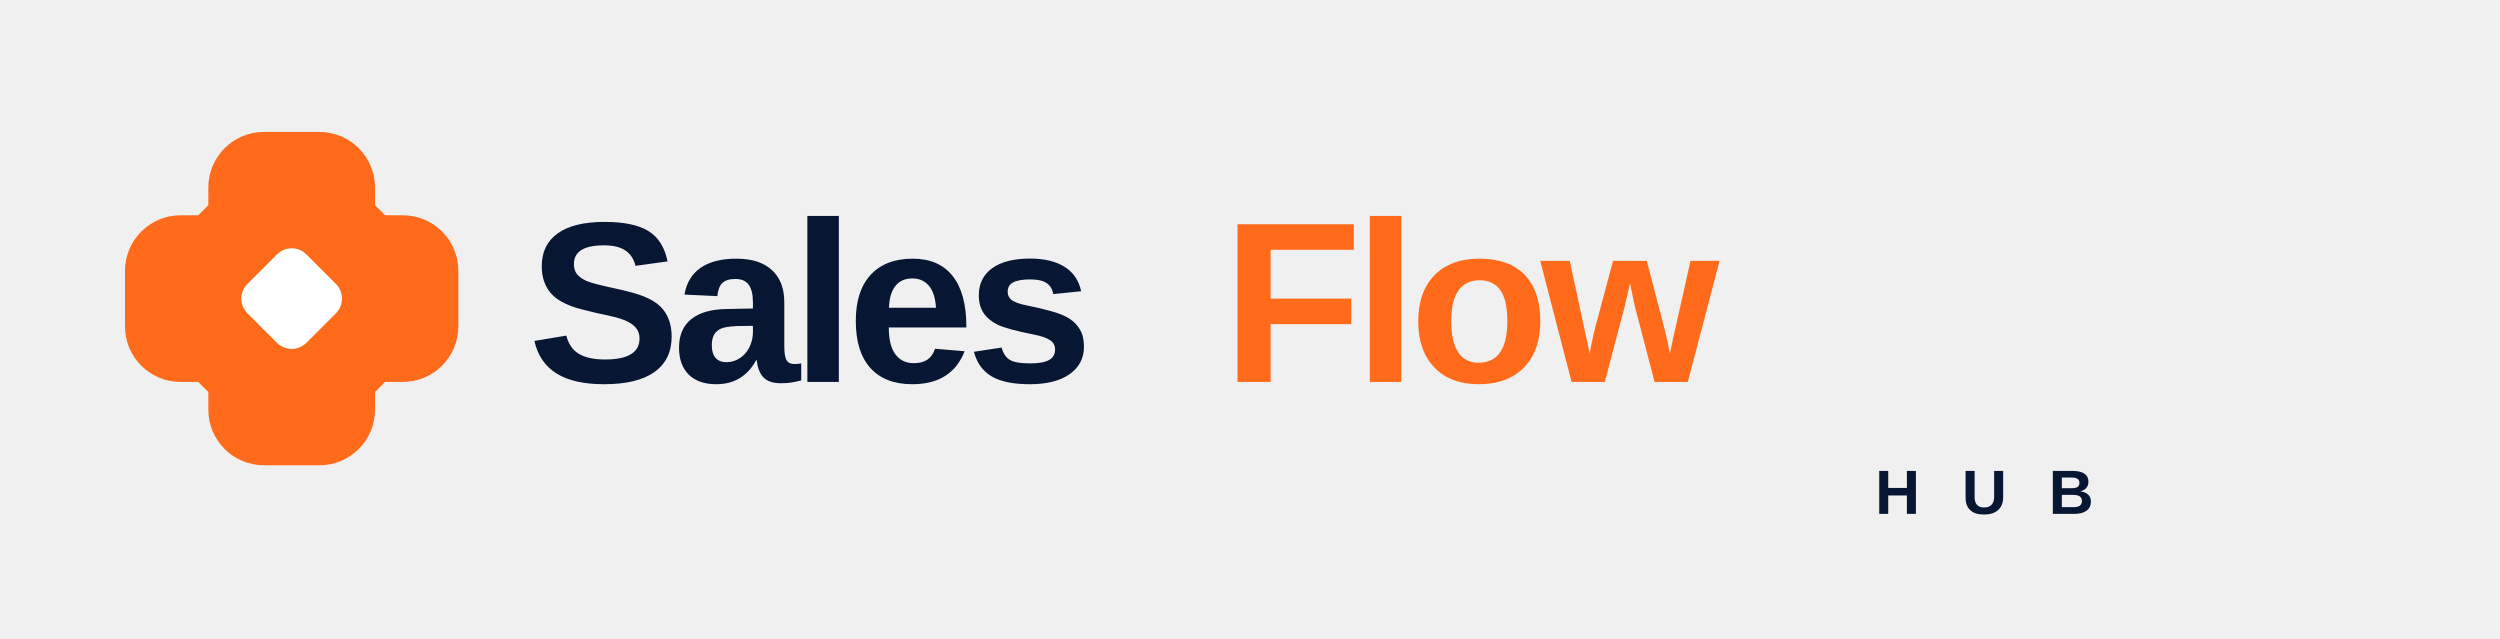
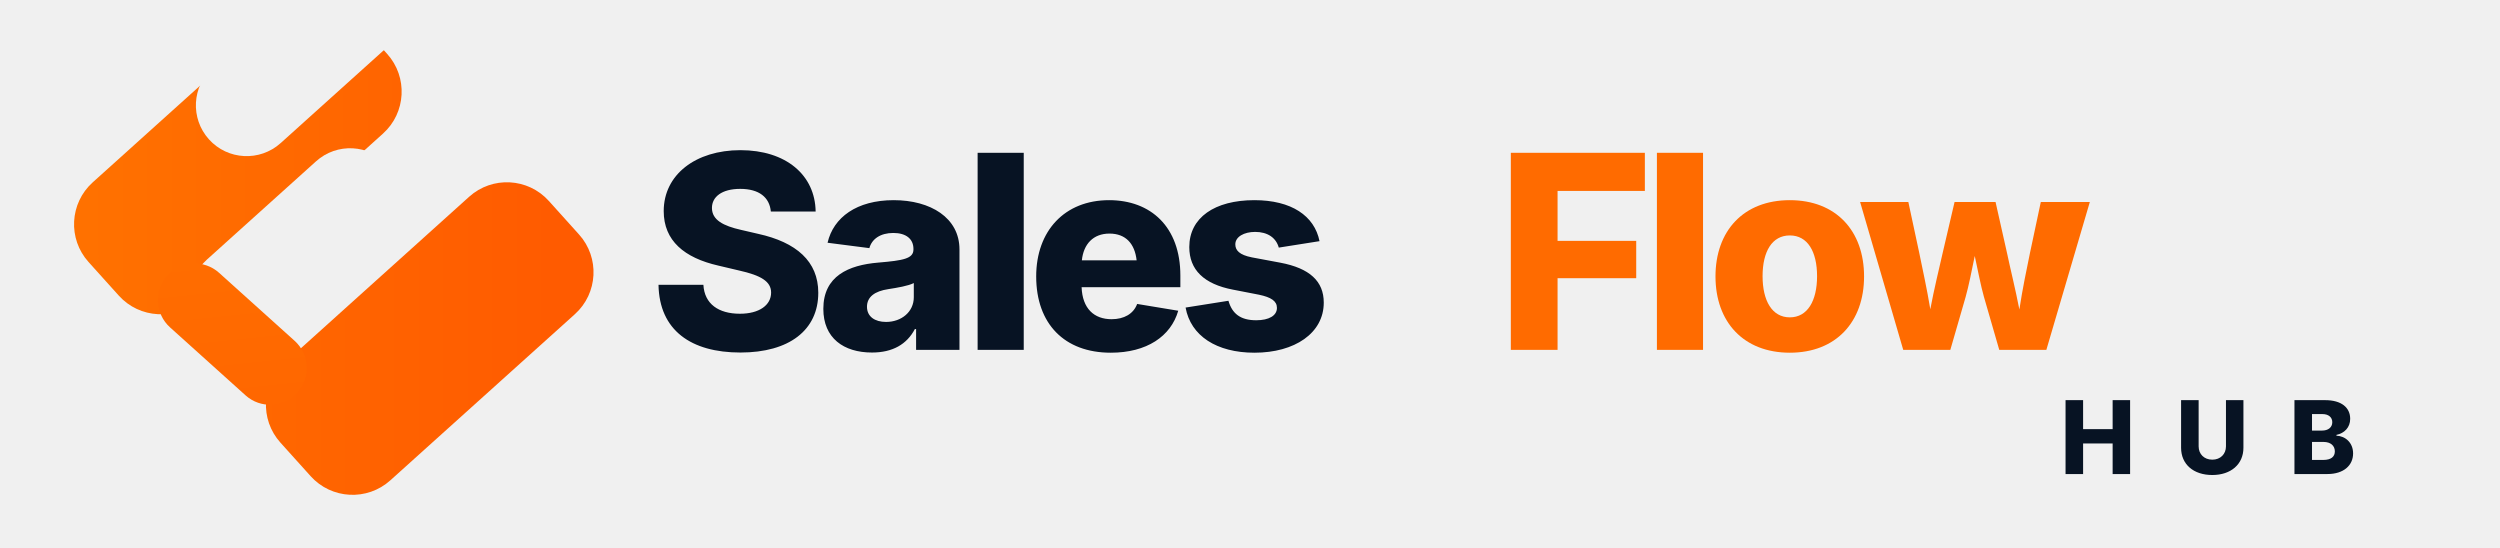
- <svg xmlns="http://www.w3.org/2000/svg" width="360" height="92" viewBox="0 0 360 92">
-   <rect width="360" height="92" fill="transparent" />
-   <g fill="#ff6b1a">
-     <rect x="18" y="31" width="48" height="24" rx="8" />
-     <rect x="30" y="19" width="24" height="48" rx="8" />
-     <rect x="24" y="25" width="36" height="36" rx="10" transform="rotate(45 42 43)" />
+ <svg xmlns="http://www.w3.org/2000/svg" width="443" height="97" viewBox="0 0 443 97" fill="none">
+   <defs>
+     <linearGradient id="sfOrange" x1="0" y1="0" x2="100" y2="90" gradientUnits="userSpaceOnUse">
+       <stop stop-color="#ff7a00" />
+       <stop offset="1" stop-color="#ff5b00" />
+     </linearGradient>
+     <mask id="linkCut1">
+       <rect width="443" height="97" fill="white" />
+       <rect x="31" y="18" width="44" height="18" rx="9" transform="rotate(-42 31 18)" fill="black" />
+       <rect x="30" y="52" width="44" height="18" rx="9" transform="rotate(-42 30 52)" fill="black" />
+     </mask>
+   </defs>
+   <rect width="443" height="97" fill="transparent" />
+   <g mask="url(#linkCut1)">
+     <rect x="9" y="39" width="64" height="28" rx="10" transform="rotate(-42 9 39)" fill="url(#sfOrange)" />
+     <rect x="43" y="71" width="64" height="28" rx="10" transform="rotate(-42 43 71)" fill="url(#sfOrange)" />
  </g>
-   <rect x="36" y="37" width="12" height="12" rx="3" fill="#fff" transform="rotate(45 42 43)" />
-   <text x="76" y="55" font-family="Arial, Helvetica, sans-serif" font-size="33" font-weight="800" letter-spacing="-1.2" fill="#071633">Sales</text>
-   <text x="176" y="55" font-family="Arial, Helvetica, sans-serif" font-size="33" font-weight="800" letter-spacing="-1.2" fill="#ff6b1a">Flow</text>
-   <text x="270" y="74" font-family="Arial, Helvetica, sans-serif" font-size="9" font-weight="900" letter-spacing="6" fill="#071633">HUB</text>
+   <rect x="34" y="44" width="31" height="13" rx="6.5" transform="rotate(42 34 44)" fill="url(#sfOrange)" />
+   <text x="115" y="62" font-family="Inter, Arial, Helvetica, sans-serif" font-size="48" font-weight="800" letter-spacing="-2.2" fill="#071323">Sales</text>
+   <text x="265" y="62" font-family="Inter, Arial, Helvetica, sans-serif" font-size="48" font-weight="800" letter-spacing="-2.2" fill="#ff6b00">Flow</text>
+   <text x="365" y="84" font-family="Inter, Arial, Helvetica, sans-serif" font-size="18" font-weight="800" letter-spacing="7" fill="#071323">HUB</text>
</svg>
